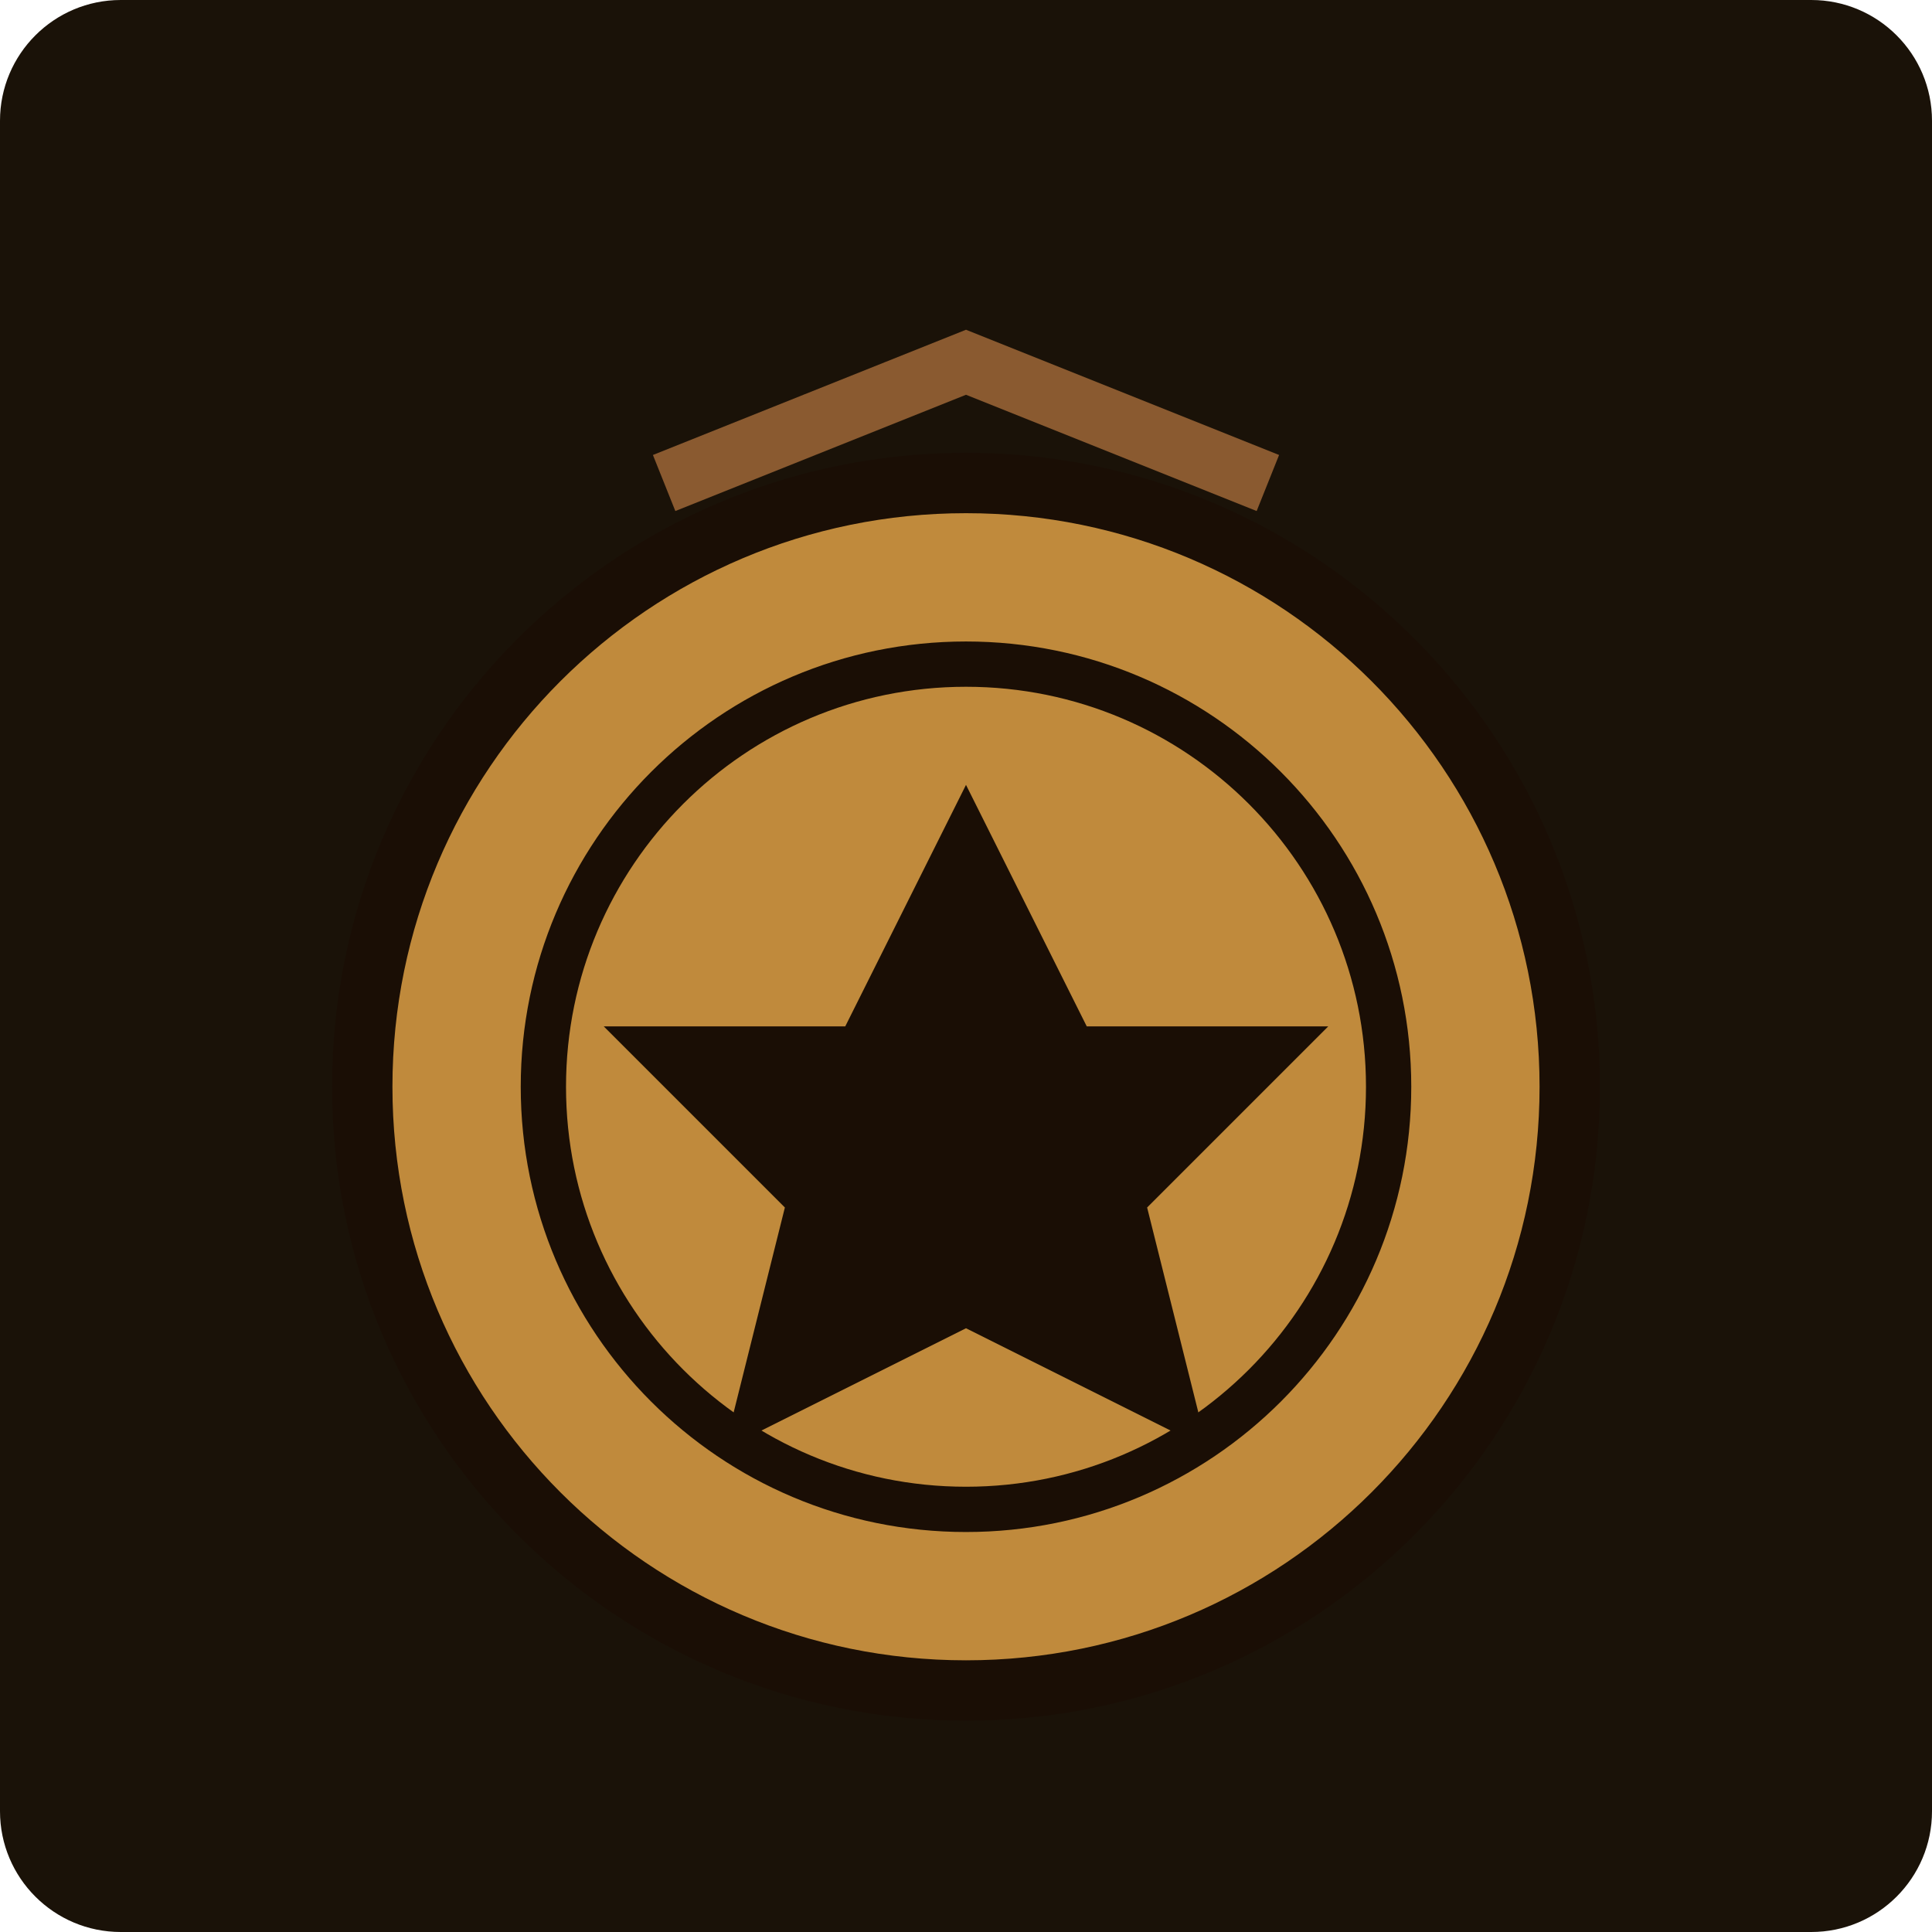
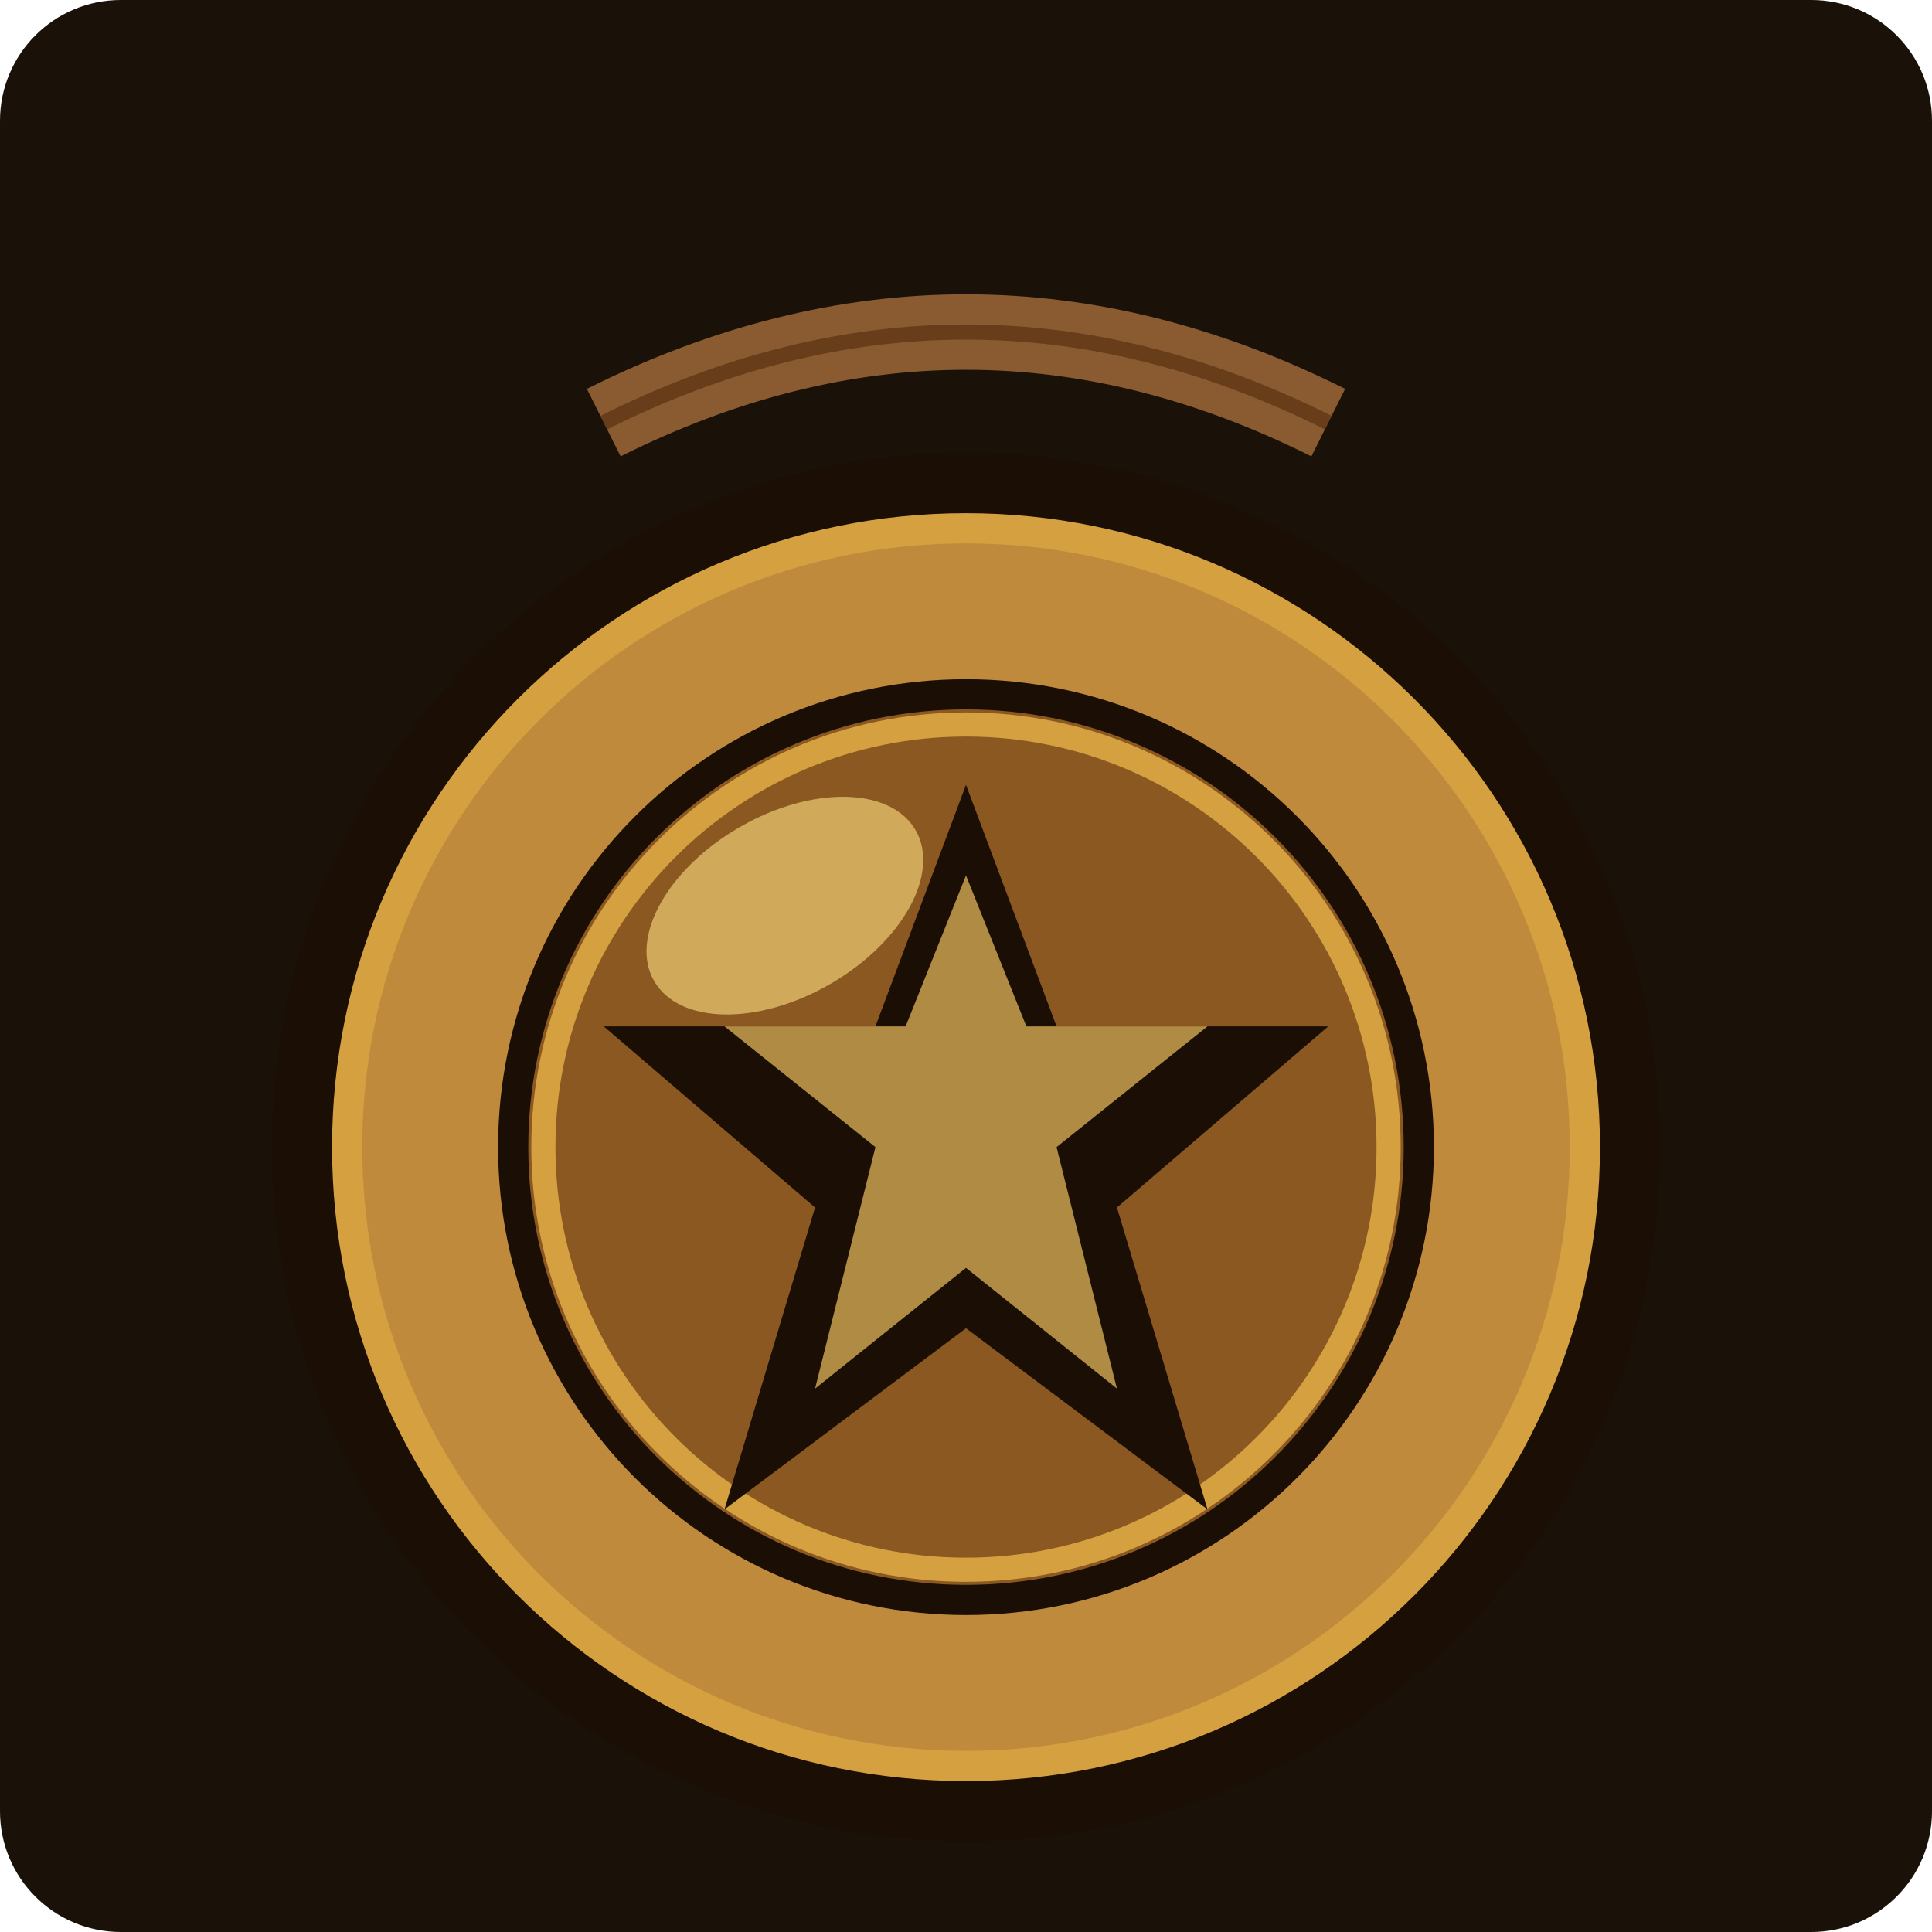
<svg xmlns="http://www.w3.org/2000/svg" viewBox="0 0 64 64" width="64" height="64">
  <rect width="64" height="64" fill="#1a1208" rx="4" />
-   <circle cx="32" cy="36" r="20" fill="#c08a3c" stroke="#1a0e05" stroke-width="2" />
-   <circle cx="32" cy="36" r="14" fill="none" stroke="#1a0e05" stroke-width="1.5" />
-   <polygon points="32,26 36,34 44,34 38,40 40,48 32,44 24,48 26,40 20,34 28,34" fill="#1a0e05" />
-   <path d="M22 16 L32 12 L42 16" stroke="#8a5a30" stroke-width="2" fill="none" />
+   <g>
+     <path d="M20 14 Q32 8 44 14" stroke="#8a5a30" stroke-width="2.5" fill="none" />
+     <path d="M20 14 Q32 8 44 14" stroke="#5a3010" stroke-width=".5" fill="none" opacity=".7" />
+     <circle cx="32" cy="38" r="22" fill="#d4a040" stroke="#1a0e05" stroke-width="2" />
+     <circle cx="32" cy="38" r="20" fill="#c08a3c" />
+     <circle cx="32" cy="38" r="15" fill="#8a5820" stroke="#1a0e05" stroke-width="1" />
+     <circle cx="32" cy="38" r="14" fill="none" stroke="#d4a040" stroke-width=".8" />
+     <polygon points="32,26 35,34 44,34 37,40 40,50 32,44 24,50 27,40 20,34 29,34" fill="#1a0e05" />
+     <polygon points="32,29 34,34 40,34 35,38 37,46 32,42 27,46 29,38 24,34 30,34" fill="#f0c060" opacity=".7" />
+     <ellipse cx="26" cy="30" rx="5" ry="3" fill="#ffe080" opacity=".6" transform="rotate(-30 26 30)" />
+   </g>
</svg>
